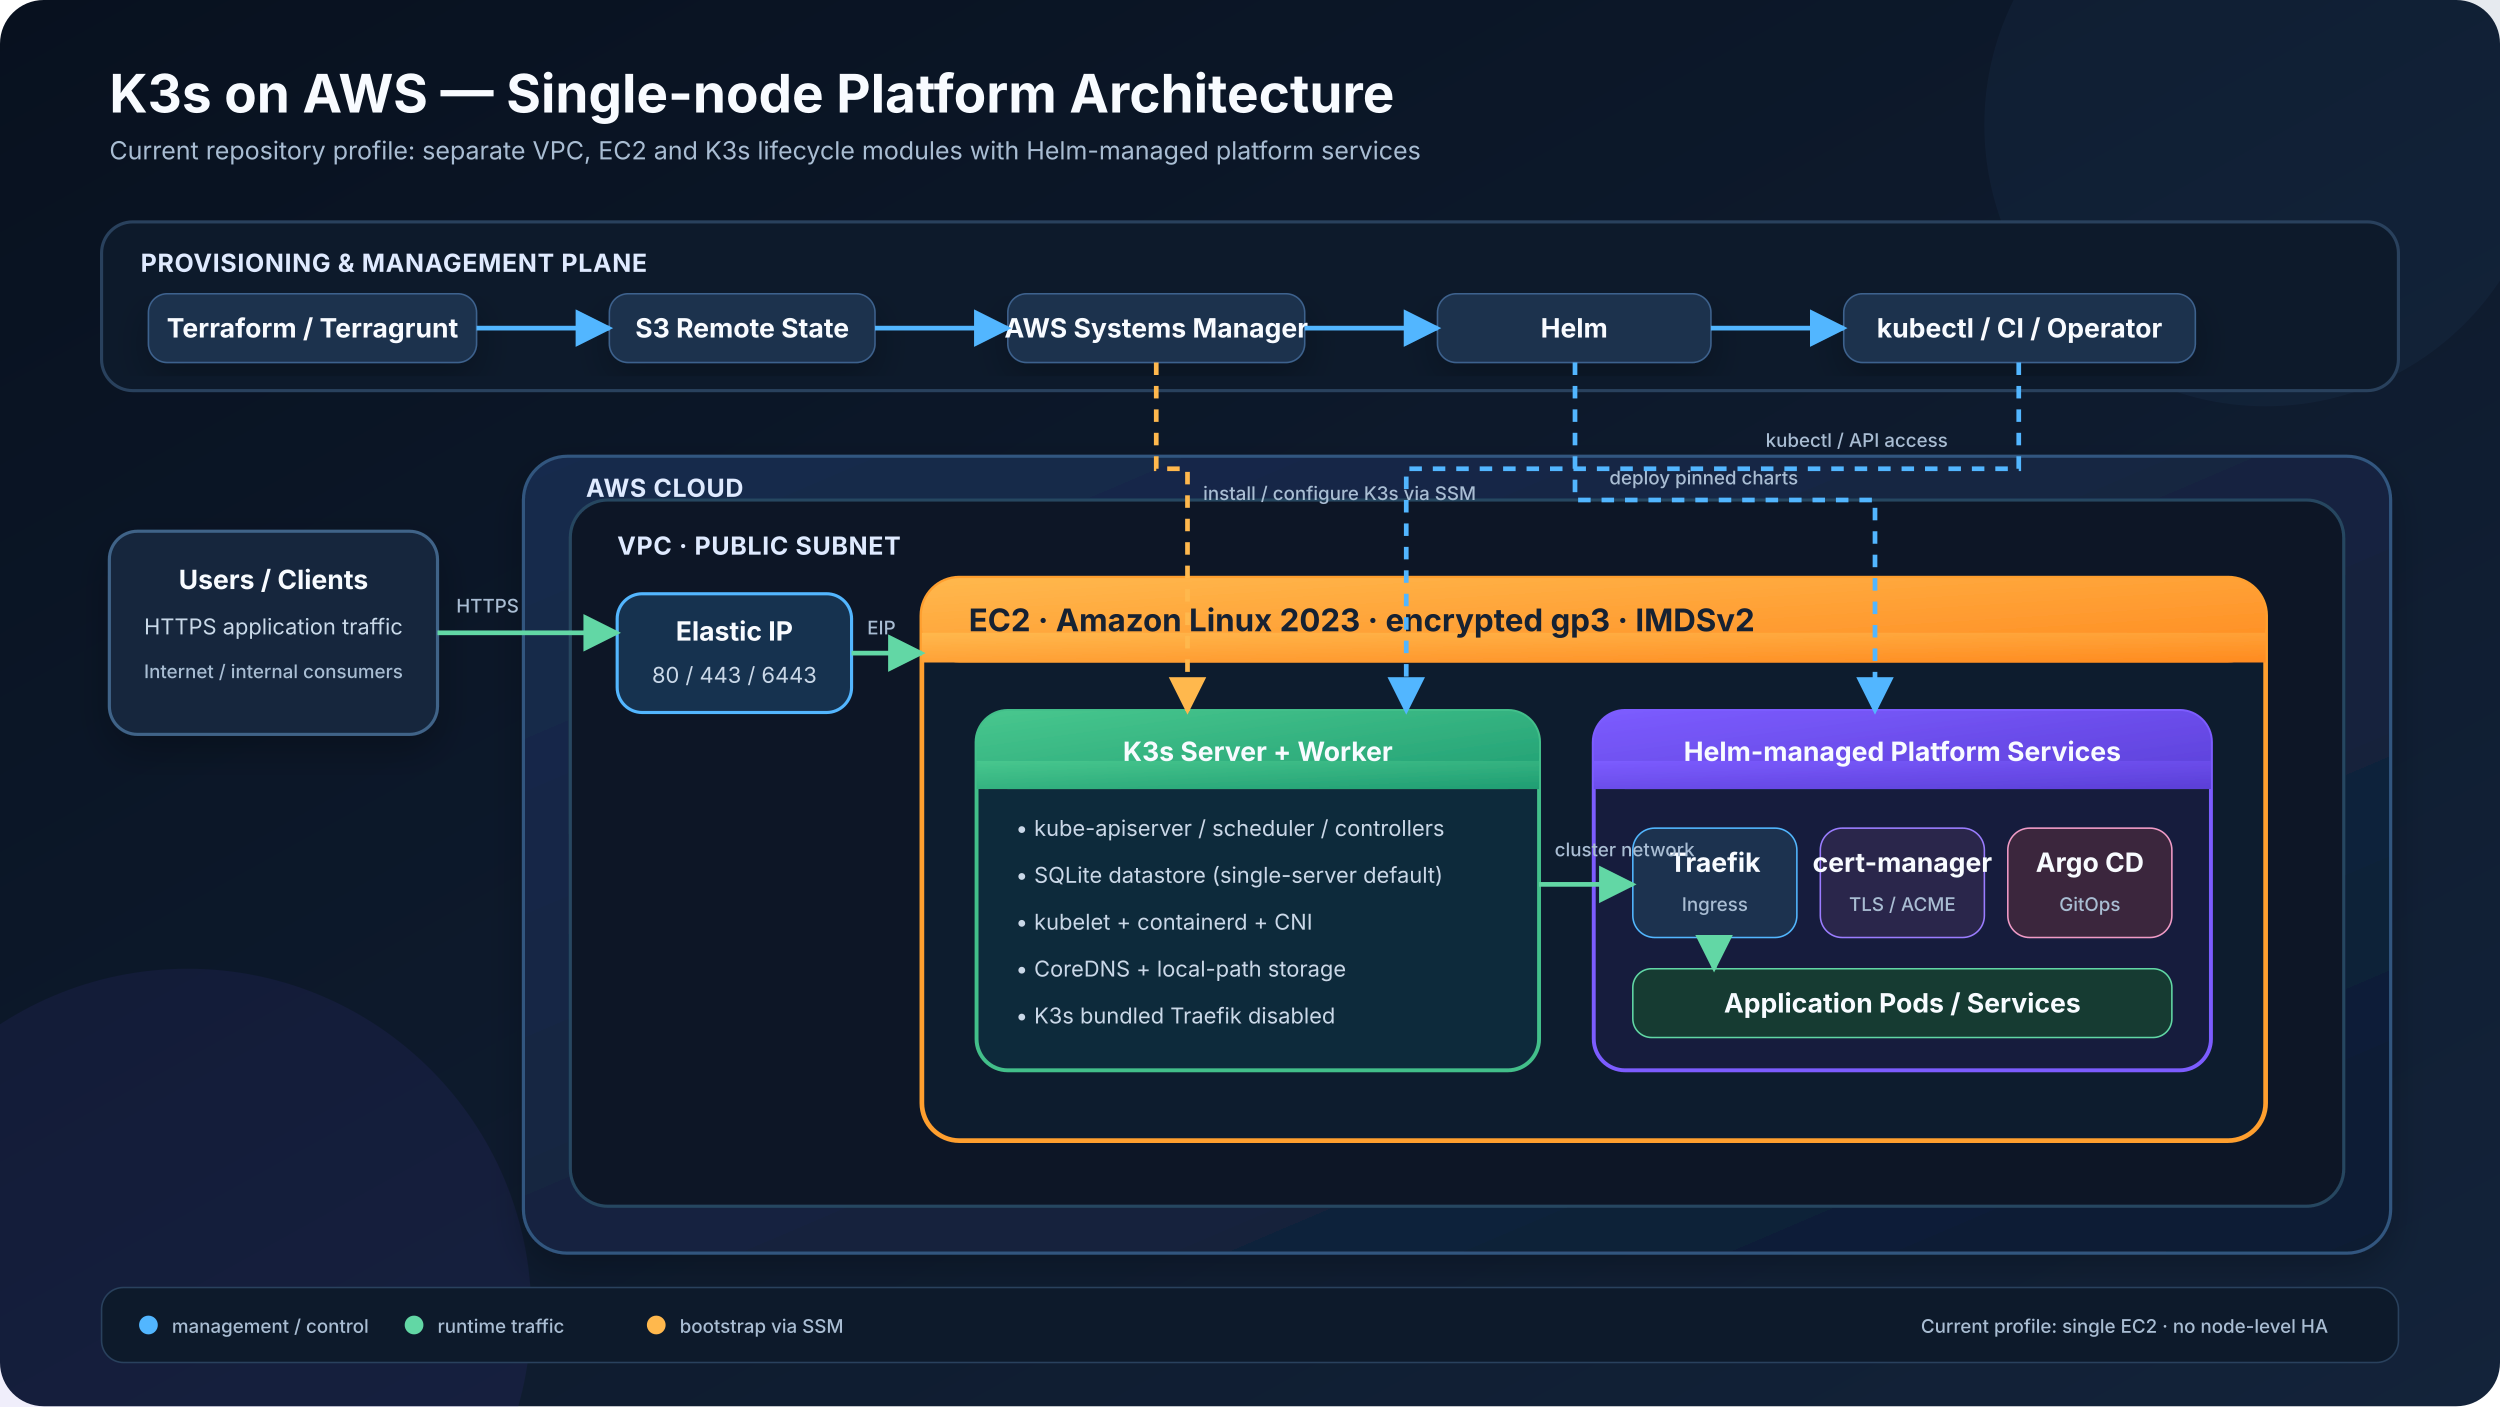
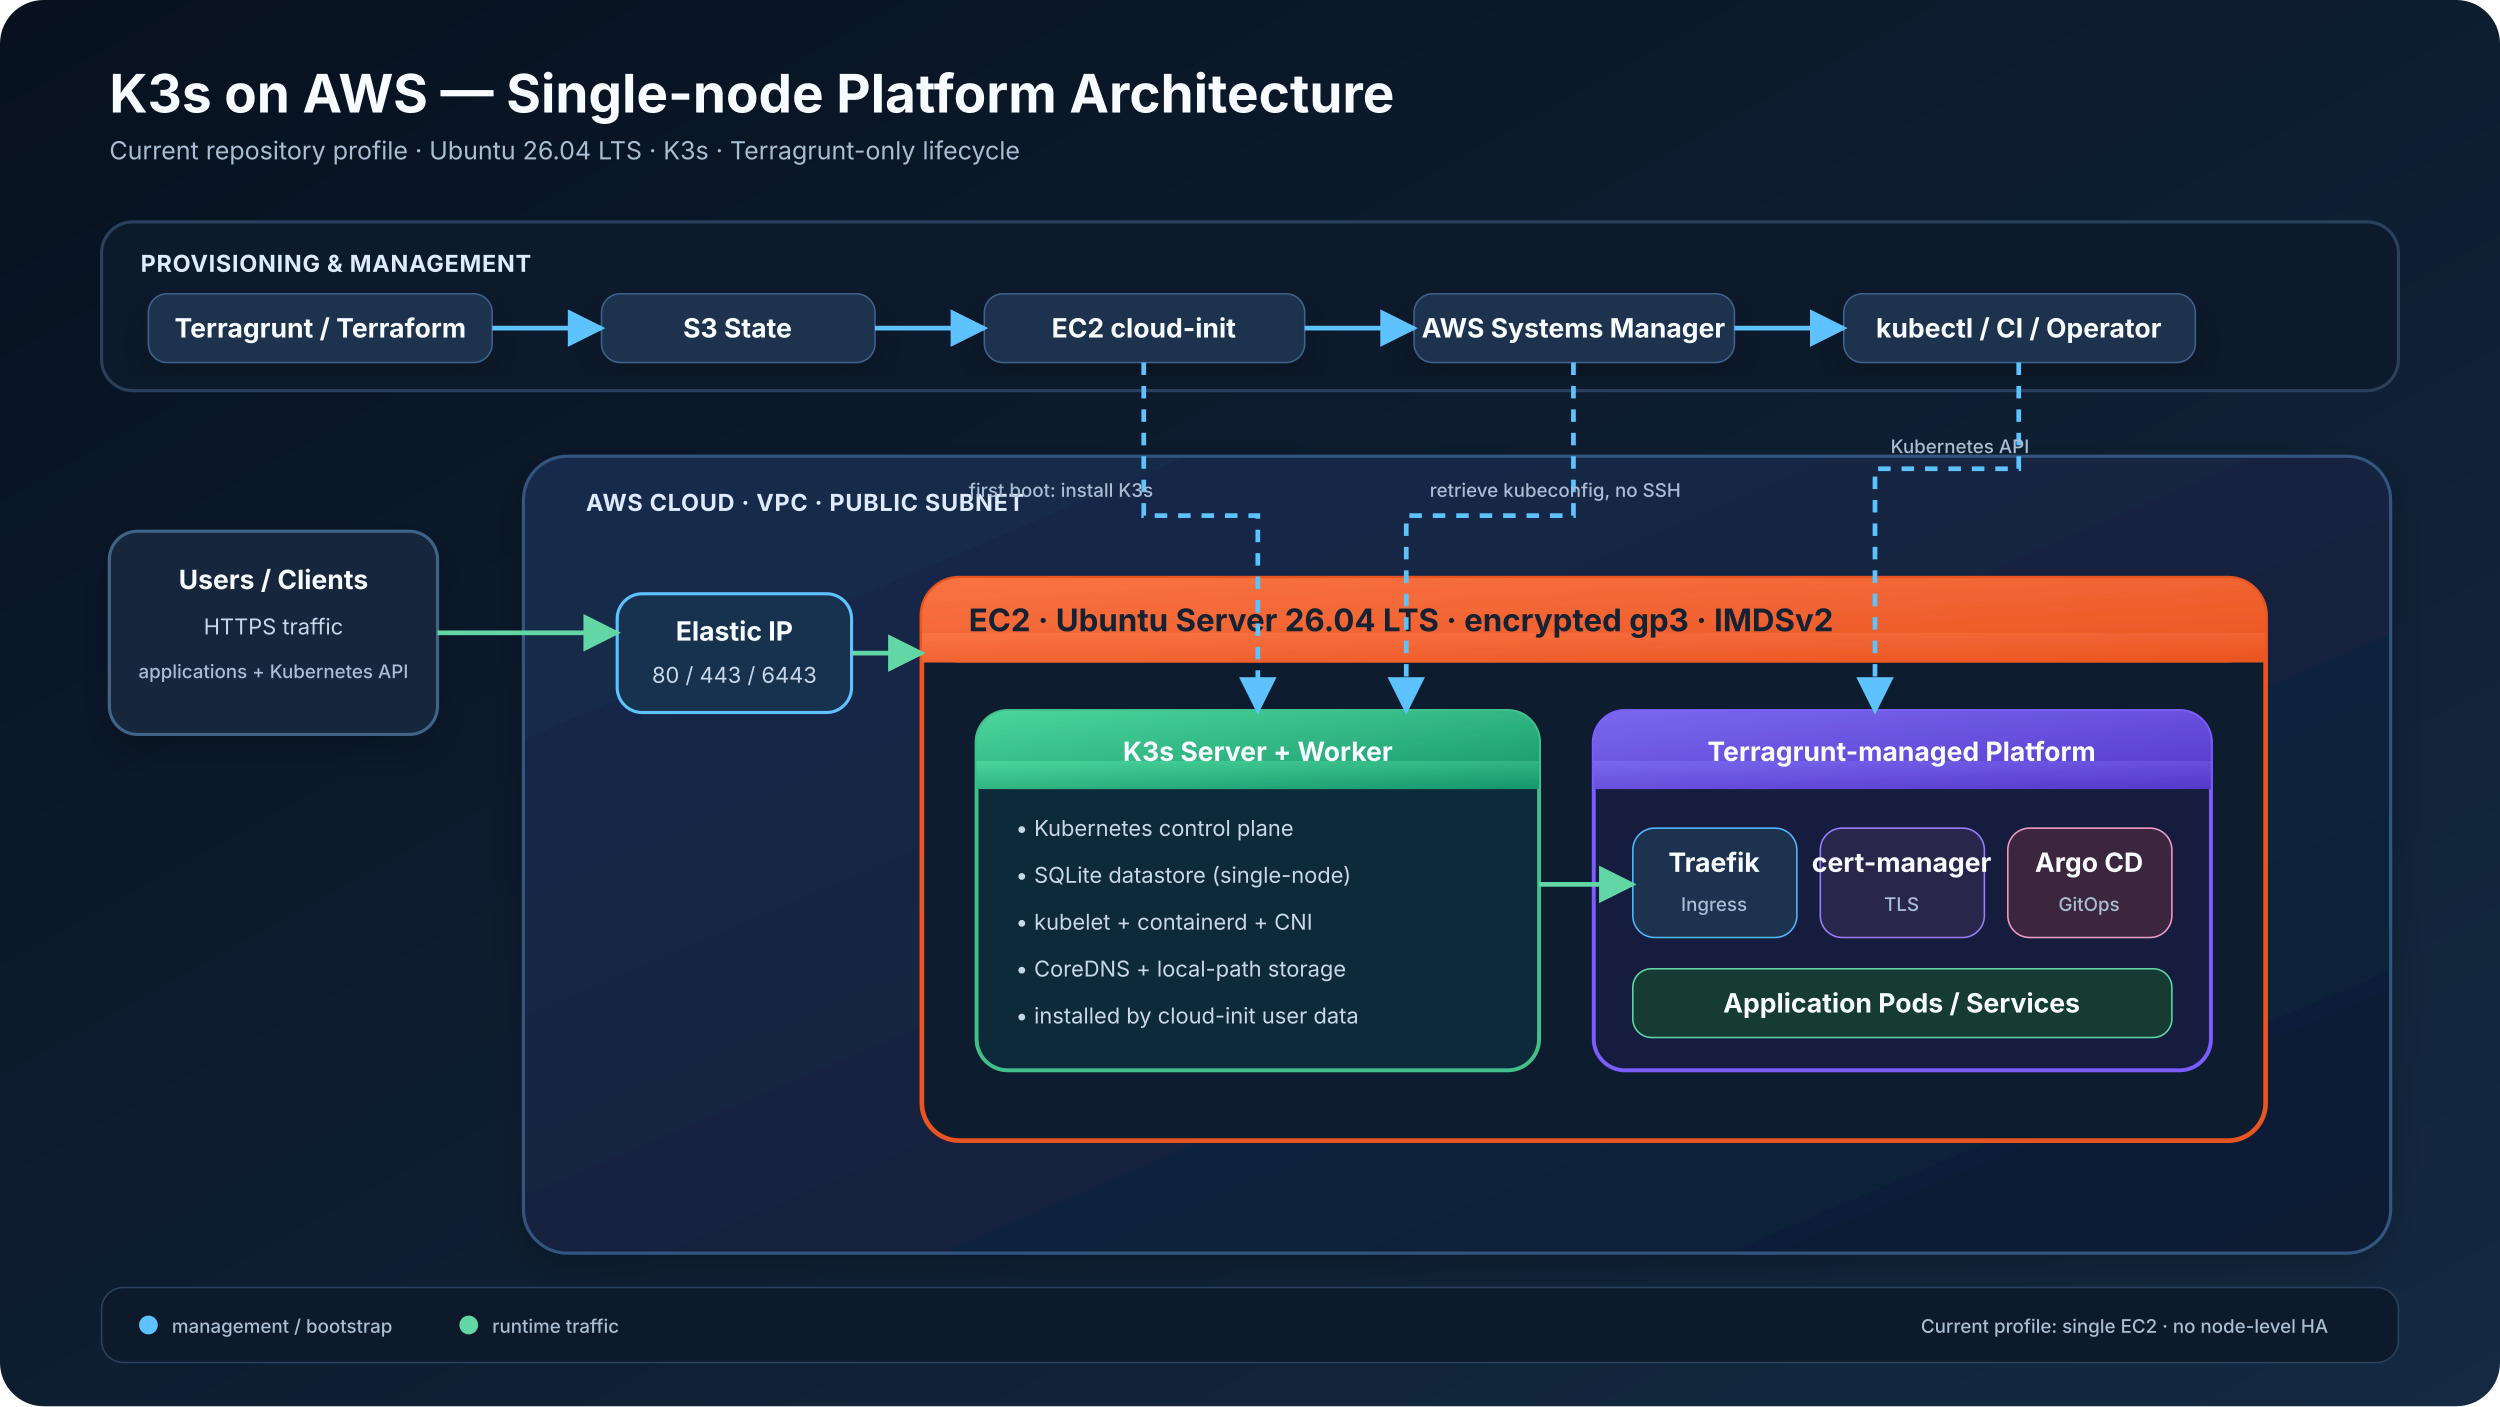
<svg xmlns="http://www.w3.org/2000/svg" width="1600" height="900" viewBox="0 0 1600 900" role="img" aria-labelledby="title desc">
  <defs>
    <linearGradient id="bg" x1="0" y1="0" x2="1" y2="1">
-       <stop offset="0" stop-color="#08111f" />
-       <stop offset="1" stop-color="#13233a" />
+       <stop offset="0" stop-color="#07111f" />
+       <stop offset="1" stop-color="#142a42" />
    </linearGradient>
    <linearGradient id="aws" x1="0" y1="0" x2="1" y2="1">
      <stop offset="0" stop-color="#172b4d" />
-       <stop offset="1" stop-color="#0f1d33" />
+       <stop offset="1" stop-color="#0e1d32" />
    </linearGradient>
-     <linearGradient id="ec2" x1="0" y1="0" x2="1" y2="1">
-       <stop offset="0" stop-color="#ffb84d" />
-       <stop offset="1" stop-color="#ff8a1f" />
+     <linearGradient id="ubuntu" x1="0" y1="0" x2="1" y2="1">
+       <stop offset="0" stop-color="#f97342" />
+       <stop offset="1" stop-color="#e95420" />
    </linearGradient>
    <linearGradient id="k3s" x1="0" y1="0" x2="1" y2="1">
-       <stop offset="0" stop-color="#48c78e" />
-       <stop offset="1" stop-color="#1f9d72" />
+       <stop offset="0" stop-color="#4bd69a" />
+       <stop offset="1" stop-color="#15956c" />
    </linearGradient>
    <linearGradient id="platform" x1="0" y1="0" x2="1" y2="1">
-       <stop offset="0" stop-color="#7c5cff" />
-       <stop offset="1" stop-color="#5a3ed6" />
+       <stop offset="0" stop-color="#7b68ee" />
+       <stop offset="1" stop-color="#5337ca" />
    </linearGradient>
    <filter id="shadow" x="-20%" y="-20%" width="140%" height="140%">
-       <feDropShadow dx="0" dy="10" stdDeviation="12" flood-color="#000" flood-opacity=".24" />
+       <feDropShadow dx="0" dy="10" stdDeviation="12" flood-color="#000" flood-opacity=".23" />
    </filter>
-     <marker id="arrowBlue" viewBox="0 0 10 10" refX="9" refY="5" markerWidth="8" markerHeight="8" orient="auto-start-reverse">
-       <path d="M 0 0 L 10 5 L 0 10 z" fill="#52b6ff" />
+     <marker id="arrowBlue" viewBox="0 0 10 10" refX="9" refY="5" markerWidth="8" markerHeight="8" orient="auto">
+       <path d="M0 0L10 5L0 10Z" fill="#5ec2ff" />
    </marker>
-     <marker id="arrowGreen" viewBox="0 0 10 10" refX="9" refY="5" markerWidth="8" markerHeight="8" orient="auto-start-reverse">
-       <path d="M 0 0 L 10 5 L 0 10 z" fill="#62d7a5" />
-     </marker>
-     <marker id="arrowOrange" viewBox="0 0 10 10" refX="9" refY="5" markerWidth="8" markerHeight="8" orient="auto-start-reverse">
-       <path d="M 0 0 L 10 5 L 0 10 z" fill="#ffb84d" />
+     <marker id="arrowGreen" viewBox="0 0 10 10" refX="9" refY="5" markerWidth="8" markerHeight="8" orient="auto">
+       <path d="M0 0L10 5L0 10Z" fill="#62d7a5" />
    </marker>
    <style>
-       .title{font:700 34px Inter,Segoe UI,Arial,sans-serif;fill:#f8fbff}.subtitle{font:400 16px Inter,Segoe UI,Arial,sans-serif;fill:#a9bdd3}.section{font:700 16px Inter,Segoe UI,Arial,sans-serif;fill:#dfeaff;letter-spacing:.4px}.label{font:700 17px Inter,Segoe UI,Arial,sans-serif;fill:#f8fbff}.small{font:400 14px Inter,Segoe UI,Arial,sans-serif;fill:#c9d8e8}.tiny{font:500 12px Inter,Segoe UI,Arial,sans-serif;fill:#a9bdd3}.dark{fill:#172033}.line-blue{stroke:#52b6ff;stroke-width:3;fill:none;marker-end:url(#arrowBlue)}.line-green{stroke:#62d7a5;stroke-width:3;fill:none;marker-end:url(#arrowGreen)}.line-orange{stroke:#ffb84d;stroke-width:3;fill:none;marker-end:url(#arrowOrange)}.dash{stroke-dasharray:8 7}
+       .title{font:700 34px Inter,Segoe UI,Arial,sans-serif;fill:#f8fbff}.subtitle{font:400 16px Inter,Segoe UI,Arial,sans-serif;fill:#a9bdd3}.section{font:700 15px Inter,Segoe UI,Arial,sans-serif;fill:#dfeaff;letter-spacing:.45px}.label{font:700 17px Inter,Segoe UI,Arial,sans-serif;fill:#f8fbff}.small{font:400 14px Inter,Segoe UI,Arial,sans-serif;fill:#c9d8e8}.tiny{font:500 12px Inter,Segoe UI,Arial,sans-serif;fill:#a9bdd3}.dark{fill:#172033}.blue{stroke:#5ec2ff;stroke-width:3;fill:none;marker-end:url(#arrowBlue)}.green{stroke:#62d7a5;stroke-width:3;fill:none;marker-end:url(#arrowGreen)}.dash{stroke-dasharray:8 7}
    </style>
  </defs>
  <rect width="1600" height="900" rx="28" fill="url(#bg)" />
-   <circle cx="1450" cy="80" r="180" fill="#2d4d7a" opacity=".12" />
-   <circle cx="120" cy="840" r="220" fill="#5a3ed6" opacity=".09" />
  <text x="70" y="72" class="title">K3s on AWS — Single-node Platform Architecture</text>
-   <text x="70" y="102" class="subtitle">Current repository profile: separate VPC, EC2 and K3s lifecycle modules with Helm-managed platform services</text>
+   <text x="70" y="102" class="subtitle">Current repository profile · Ubuntu 26.04 LTS · K3s · Terragrunt-only lifecycle</text>
  <rect x="65" y="142" width="1470" height="108" rx="20" fill="#0d1a2b" stroke="#29415d" stroke-width="2" />
-   <text x="90" y="174" class="section">PROVISIONING &amp; MANAGEMENT PLANE</text>
+   <text x="90" y="174" class="section">PROVISIONING &amp; MANAGEMENT</text>
  <g filter="url(#shadow)">
-     <rect x="95" y="188" width="210" height="44" rx="12" fill="#1c314d" stroke="#3e628d" />
-     <text x="200" y="216" text-anchor="middle" class="label">Terraform / Terragrunt</text>
-     <rect x="390" y="188" width="170" height="44" rx="12" fill="#1c314d" stroke="#3e628d" />
-     <text x="475" y="216" text-anchor="middle" class="label">S3 Remote State</text>
-     <rect x="645" y="188" width="190" height="44" rx="12" fill="#1c314d" stroke="#3e628d" />
-     <text x="740" y="216" text-anchor="middle" class="label">AWS Systems Manager</text>
-     <rect x="920" y="188" width="175" height="44" rx="12" fill="#1c314d" stroke="#3e628d" />
-     <text x="1007.5" y="216" text-anchor="middle" class="label">Helm</text>
+     <rect x="95" y="188" width="220" height="44" rx="12" fill="#1c314d" stroke="#3e628d" />
+     <text x="205" y="216" text-anchor="middle" class="label">Terragrunt / Terraform</text>
+     <rect x="385" y="188" width="175" height="44" rx="12" fill="#1c314d" stroke="#3e628d" />
+     <text x="472" y="216" text-anchor="middle" class="label">S3 State</text>
+     <rect x="630" y="188" width="205" height="44" rx="12" fill="#1c314d" stroke="#3e628d" />
+     <text x="732" y="216" text-anchor="middle" class="label">EC2 cloud-init</text>
+     <rect x="905" y="188" width="205" height="44" rx="12" fill="#1c314d" stroke="#3e628d" />
+     <text x="1007" y="216" text-anchor="middle" class="label">AWS Systems Manager</text>
    <rect x="1180" y="188" width="225" height="44" rx="12" fill="#1c314d" stroke="#3e628d" />
-     <text x="1292.5" y="216" text-anchor="middle" class="label">kubectl / CI / Operator</text>
+     <text x="1292" y="216" text-anchor="middle" class="label">kubectl / CI / Operator</text>
  </g>
-   <path d="M305 210 H390" class="line-blue" />
-   <path d="M560 210 H645" class="line-blue" />
-   <path d="M835 210 H920" class="line-blue" />
-   <path d="M1095 210 H1180" class="line-blue" />
+   <path d="M315 210H385" class="blue" />
+   <path d="M560 210H630" class="blue" />
+   <path d="M835 210H905" class="blue" />
+   <path d="M1110 210H1180" class="blue" />
  <g filter="url(#shadow)">
    <rect x="70" y="340" width="210" height="130" rx="18" fill="#14263d" stroke="#3f6388" stroke-width="2" />
    <text x="175" y="377" text-anchor="middle" class="label">Users / Clients</text>
-     <text x="175" y="406" text-anchor="middle" class="small">HTTPS application traffic</text>
-     <text x="175" y="434" text-anchor="middle" class="tiny">Internet / internal consumers</text>
-   </g>
-   <g filter="url(#shadow)">
+     <text x="175" y="406" text-anchor="middle" class="small">HTTPS traffic</text>
+     <text x="175" y="434" text-anchor="middle" class="tiny">applications + Kubernetes API</text>
    <rect x="335" y="292" width="1195" height="510" rx="28" fill="url(#aws)" stroke="#31567f" stroke-width="2" />
-     <rect x="365" y="320" width="1135" height="452" rx="24" fill="#0d1828" stroke="#284661" stroke-width="2" />
-     <text x="375" y="318" class="section">AWS CLOUD</text>
-     <text x="395" y="355" class="section">VPC · PUBLIC SUBNET</text>
-     <rect x="395" y="380" width="150" height="76" rx="16" fill="#18324f" stroke="#52b6ff" stroke-width="2" />
+     <text x="375" y="327" class="section">AWS CLOUD · VPC · PUBLIC SUBNET</text>
+     <rect x="395" y="380" width="150" height="76" rx="16" fill="#18324f" stroke="#5ec2ff" stroke-width="2" />
    <text x="470" y="410" text-anchor="middle" class="label">Elastic IP</text>
    <text x="470" y="437" text-anchor="middle" class="small">80 / 443 / 6443</text>
-     <rect x="590" y="370" width="860" height="360" rx="24" fill="#101c2d" stroke="#ff9f2f" stroke-width="3" />
-     <rect x="590" y="370" width="860" height="54" rx="24" fill="url(#ec2)" />
-     <rect x="590" y="405" width="860" height="19" fill="url(#ec2)" />
-     <text x="620" y="404" class="dark" style="font:700 20px Inter,Segoe UI,Arial,sans-serif;">EC2 · Amazon Linux 2023 · encrypted gp3 · IMDSv2</text>
+     <rect x="590" y="370" width="860" height="360" rx="24" fill="#101c2d" stroke="#e95420" stroke-width="3" />
+     <rect x="590" y="370" width="860" height="54" rx="24" fill="url(#ubuntu)" />
+     <rect x="590" y="405" width="860" height="19" fill="url(#ubuntu)" />
+     <text x="620" y="404" class="dark" style="font:700 20px Inter,Segoe UI,Arial,sans-serif;">EC2 · Ubuntu Server 26.04 LTS · encrypted gp3 · IMDSv2</text>
    <rect x="625" y="455" width="360" height="230" rx="20" fill="#11293a" stroke="#42bf8a" stroke-width="2.5" />
    <rect x="625" y="455" width="360" height="50" rx="20" fill="url(#k3s)" />
    <rect x="625" y="487" width="360" height="18" fill="url(#k3s)" />
    <text x="805" y="487" text-anchor="middle" class="label">K3s Server + Worker</text>
-     <text x="650" y="535" class="small">• kube-apiserver / scheduler / controllers</text>
-     <text x="650" y="565" class="small">• SQLite datastore (single-server default)</text>
+     <text x="650" y="535" class="small">• Kubernetes control plane</text>
+     <text x="650" y="565" class="small">• SQLite datastore (single-node)</text>
    <text x="650" y="595" class="small">• kubelet + containerd + CNI</text>
    <text x="650" y="625" class="small">• CoreDNS + local-path storage</text>
-     <text x="650" y="655" class="small">• K3s bundled Traefik disabled</text>
+     <text x="650" y="655" class="small">• installed by cloud-init user data</text>
    <rect x="1020" y="455" width="395" height="230" rx="20" fill="#151f3d" stroke="#7c5cff" stroke-width="2.5" />
    <rect x="1020" y="455" width="395" height="50" rx="20" fill="url(#platform)" />
    <rect x="1020" y="487" width="395" height="18" fill="url(#platform)" />
-     <text x="1217.5" y="487" text-anchor="middle" class="label">Helm-managed Platform Services</text>
+     <text x="1217" y="487" text-anchor="middle" class="label">Terragrunt-managed Platform</text>
    <rect x="1045" y="530" width="105" height="70" rx="14" fill="#1d3350" stroke="#52b6ff" />
-     <text x="1097.5" y="558" text-anchor="middle" class="label">Traefik</text>
-     <text x="1097.5" y="583" text-anchor="middle" class="tiny">Ingress</text>
+     <text x="1097" y="558" text-anchor="middle" class="label">Traefik</text>
+     <text x="1097" y="583" text-anchor="middle" class="tiny">Ingress</text>
    <rect x="1165" y="530" width="105" height="70" rx="14" fill="#2b274b" stroke="#9b7cff" />
-     <text x="1217.5" y="558" text-anchor="middle" class="label">cert-manager</text>
-     <text x="1217.5" y="583" text-anchor="middle" class="tiny">TLS / ACME</text>
+     <text x="1217" y="558" text-anchor="middle" class="label">cert-manager</text>
+     <text x="1217" y="583" text-anchor="middle" class="tiny">TLS</text>
    <rect x="1285" y="530" width="105" height="70" rx="14" fill="#3a283c" stroke="#f19ac7" />
-     <text x="1337.5" y="558" text-anchor="middle" class="label">Argo CD</text>
-     <text x="1337.5" y="583" text-anchor="middle" class="tiny">GitOps</text>
+     <text x="1337" y="558" text-anchor="middle" class="label">Argo CD</text>
+     <text x="1337" y="583" text-anchor="middle" class="tiny">GitOps</text>
    <rect x="1045" y="620" width="345" height="44" rx="12" fill="#123b33" stroke="#62d7a5" />
-     <text x="1217.5" y="648" text-anchor="middle" class="label">Application Pods / Services</text>
+     <text x="1217" y="648" text-anchor="middle" class="label">Application Pods / Services</text>
  </g>
-   <path d="M280 405 H395" class="line-green" />
-   <path d="M545 418 H590" class="line-green" />
-   <path d="M985 566 H1045" class="line-green" />
-   <path d="M1097 600 V620" class="line-green" />
-   <path d="M740 232 V300 H760 V455" class="line-orange dash" />
-   <text x="770" y="320" class="tiny">install / configure K3s via SSM</text>
-   <path d="M1008 232 V320 H1200 V455" class="line-blue dash" />
-   <text x="1030" y="310" class="tiny">deploy pinned charts</text>
-   <path d="M1292 232 V300 H900 V455" class="line-blue dash" />
-   <text x="1130" y="286" class="tiny">kubectl / API access</text>
-   <text x="292" y="392" class="tiny">HTTPS</text>
-   <text x="555" y="406" class="tiny">EIP</text>
-   <text x="995" y="548" class="tiny">cluster network</text>
+   <path d="M280 405H395" class="green" />
+   <path d="M545 418H590" class="green" />
+   <path d="M985 566H1045" class="green" />
+   <path d="M732 232V330H805V455" class="blue dash" />
+   <text x="620" y="318" class="tiny">first boot: install K3s</text>
+   <path d="M1007 232V330H900V455" class="blue dash" />
+   <text x="915" y="318" class="tiny">retrieve kubeconfig, no SSH</text>
+   <path d="M1292 232V300H1200V455" class="blue dash" />
+   <text x="1210" y="290" class="tiny">Kubernetes API</text>
  <rect x="65" y="824" width="1470" height="48" rx="14" fill="#0d1a2b" stroke="#29415d" />
-   <circle cx="95" cy="848" r="6" fill="#52b6ff" />
-   <text x="110" y="853" class="tiny">management / control</text>
-   <circle cx="265" cy="848" r="6" fill="#62d7a5" />
-   <text x="280" y="853" class="tiny">runtime traffic</text>
-   <circle cx="420" cy="848" r="6" fill="#ffb84d" />
-   <text x="435" y="853" class="tiny">bootstrap via SSM</text>
+   <circle cx="95" cy="848" r="6" fill="#5ec2ff" />
+   <text x="110" y="853" class="tiny">management / bootstrap</text>
+   <circle cx="300" cy="848" r="6" fill="#62d7a5" />
+   <text x="315" y="853" class="tiny">runtime traffic</text>
  <text x="1490" y="853" text-anchor="end" class="tiny">Current profile: single EC2 · no node-level HA</text>
</svg>
